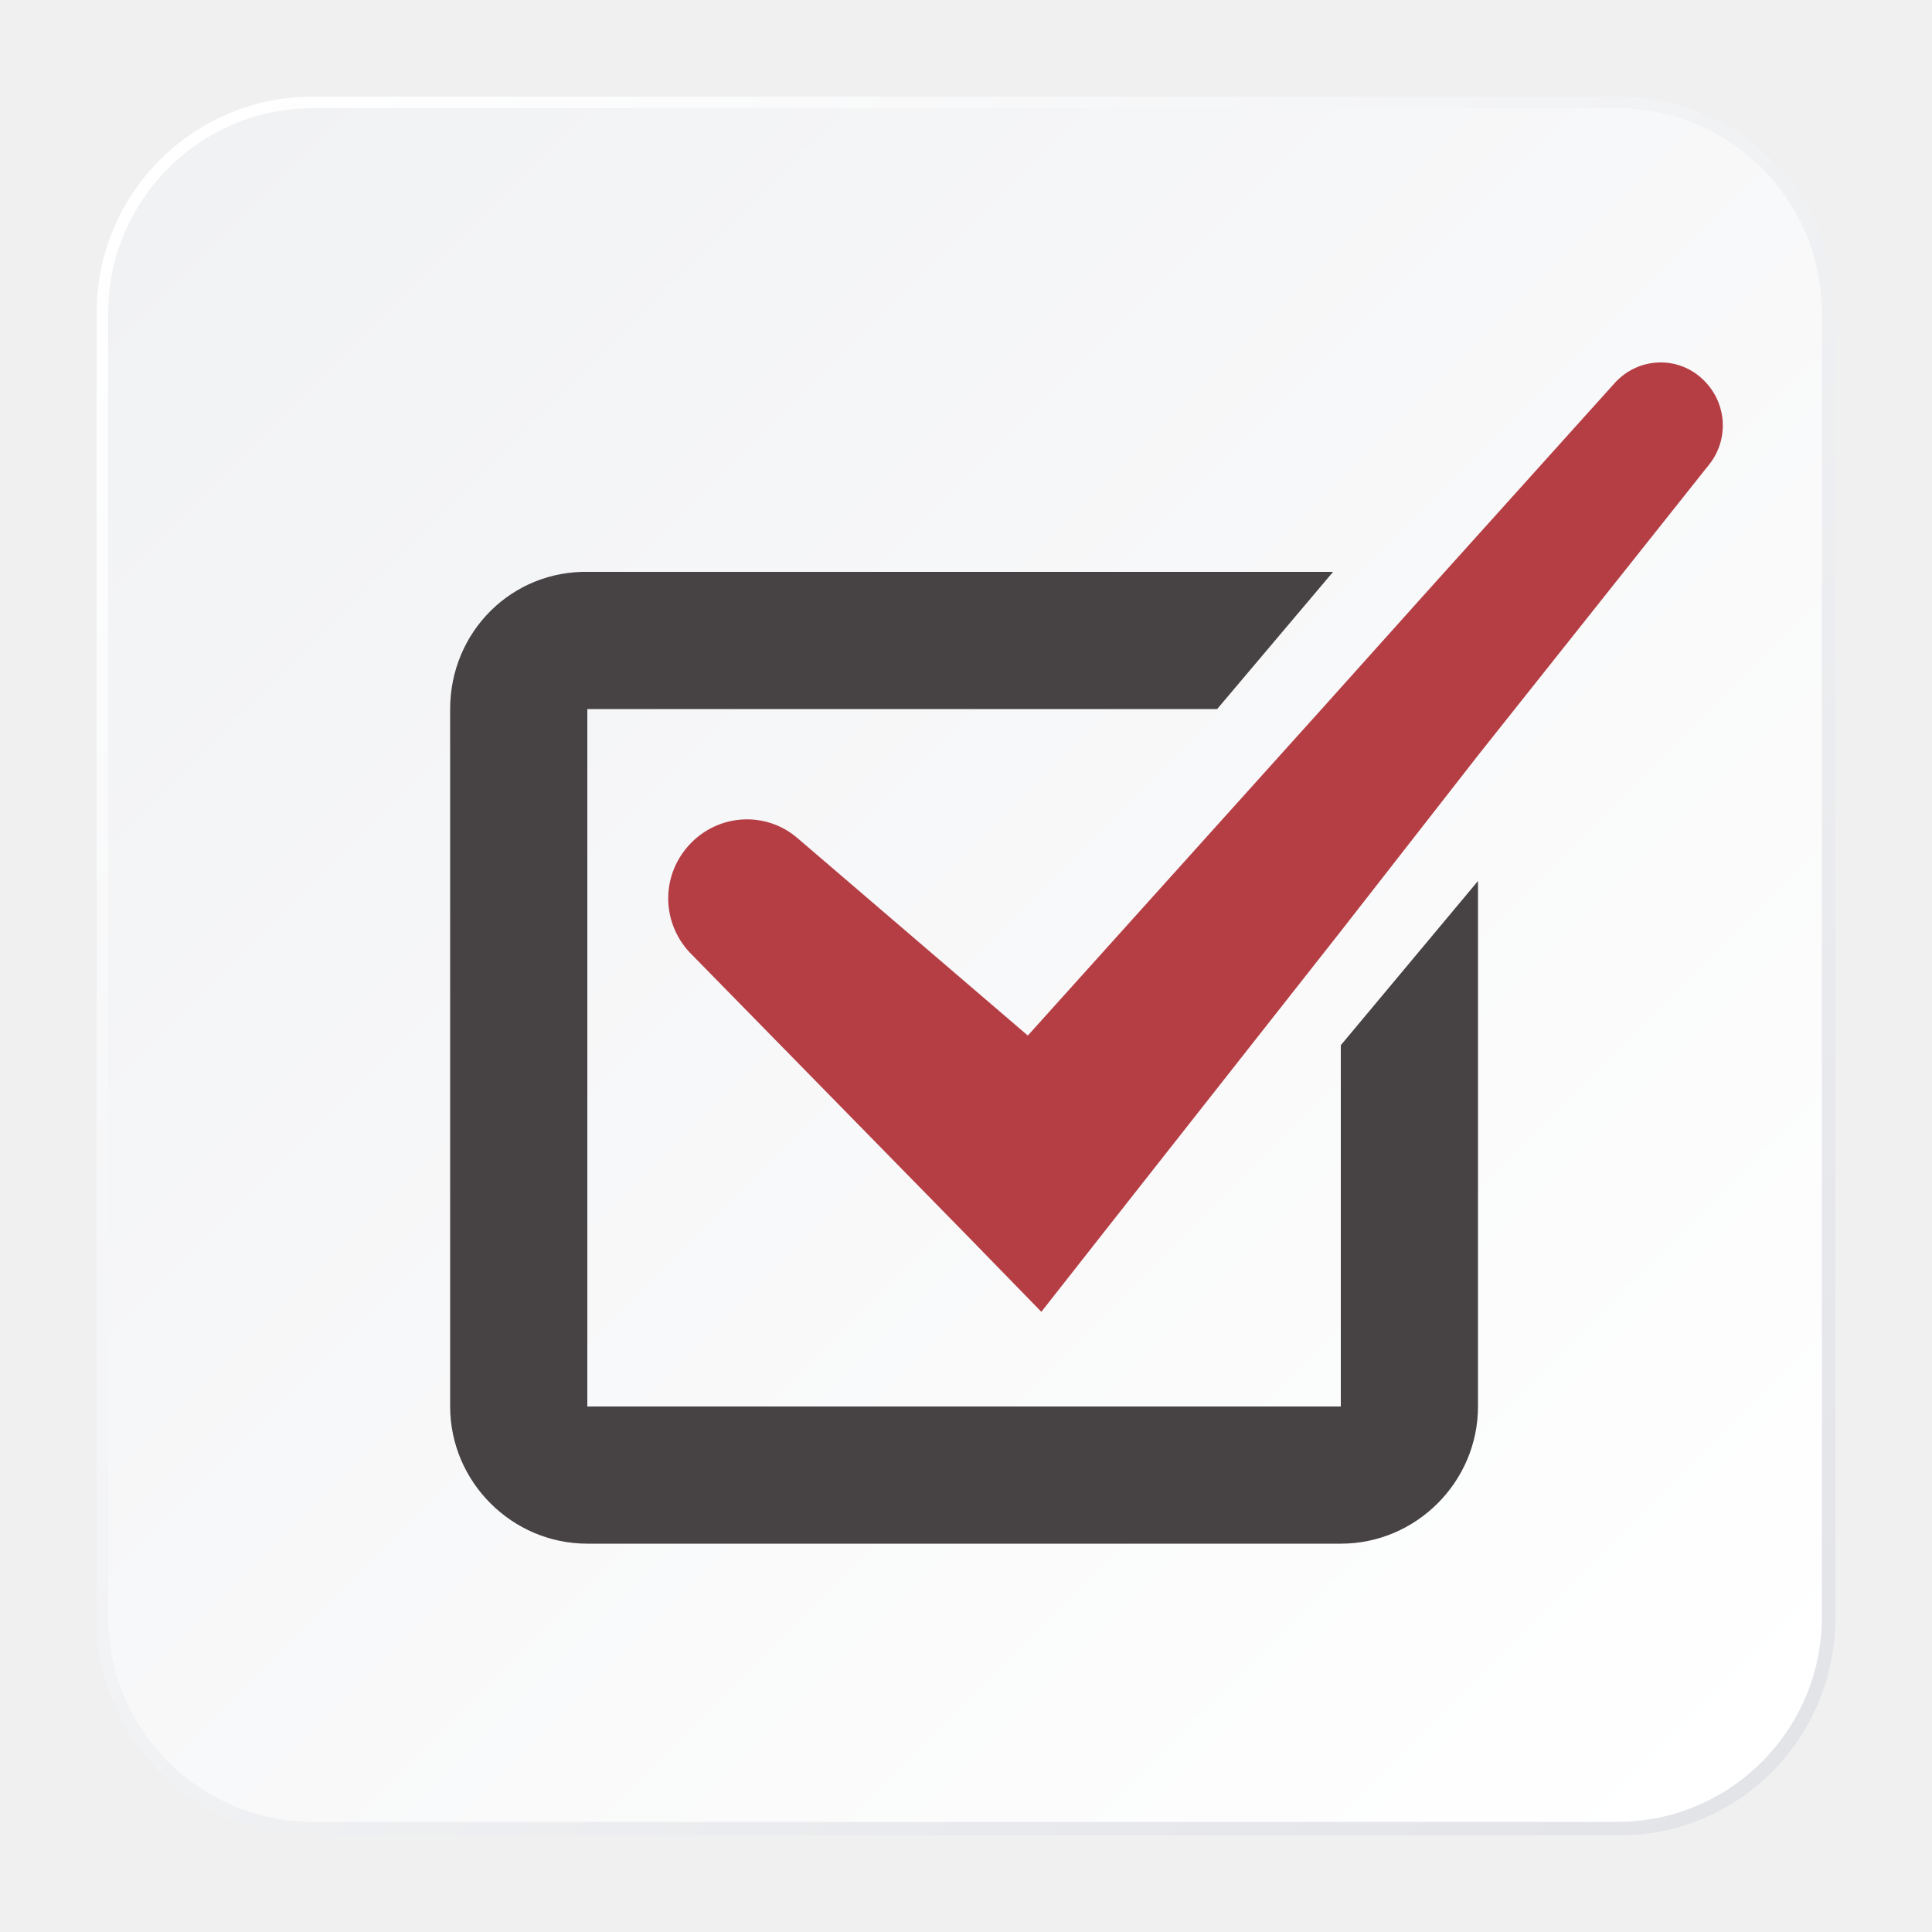
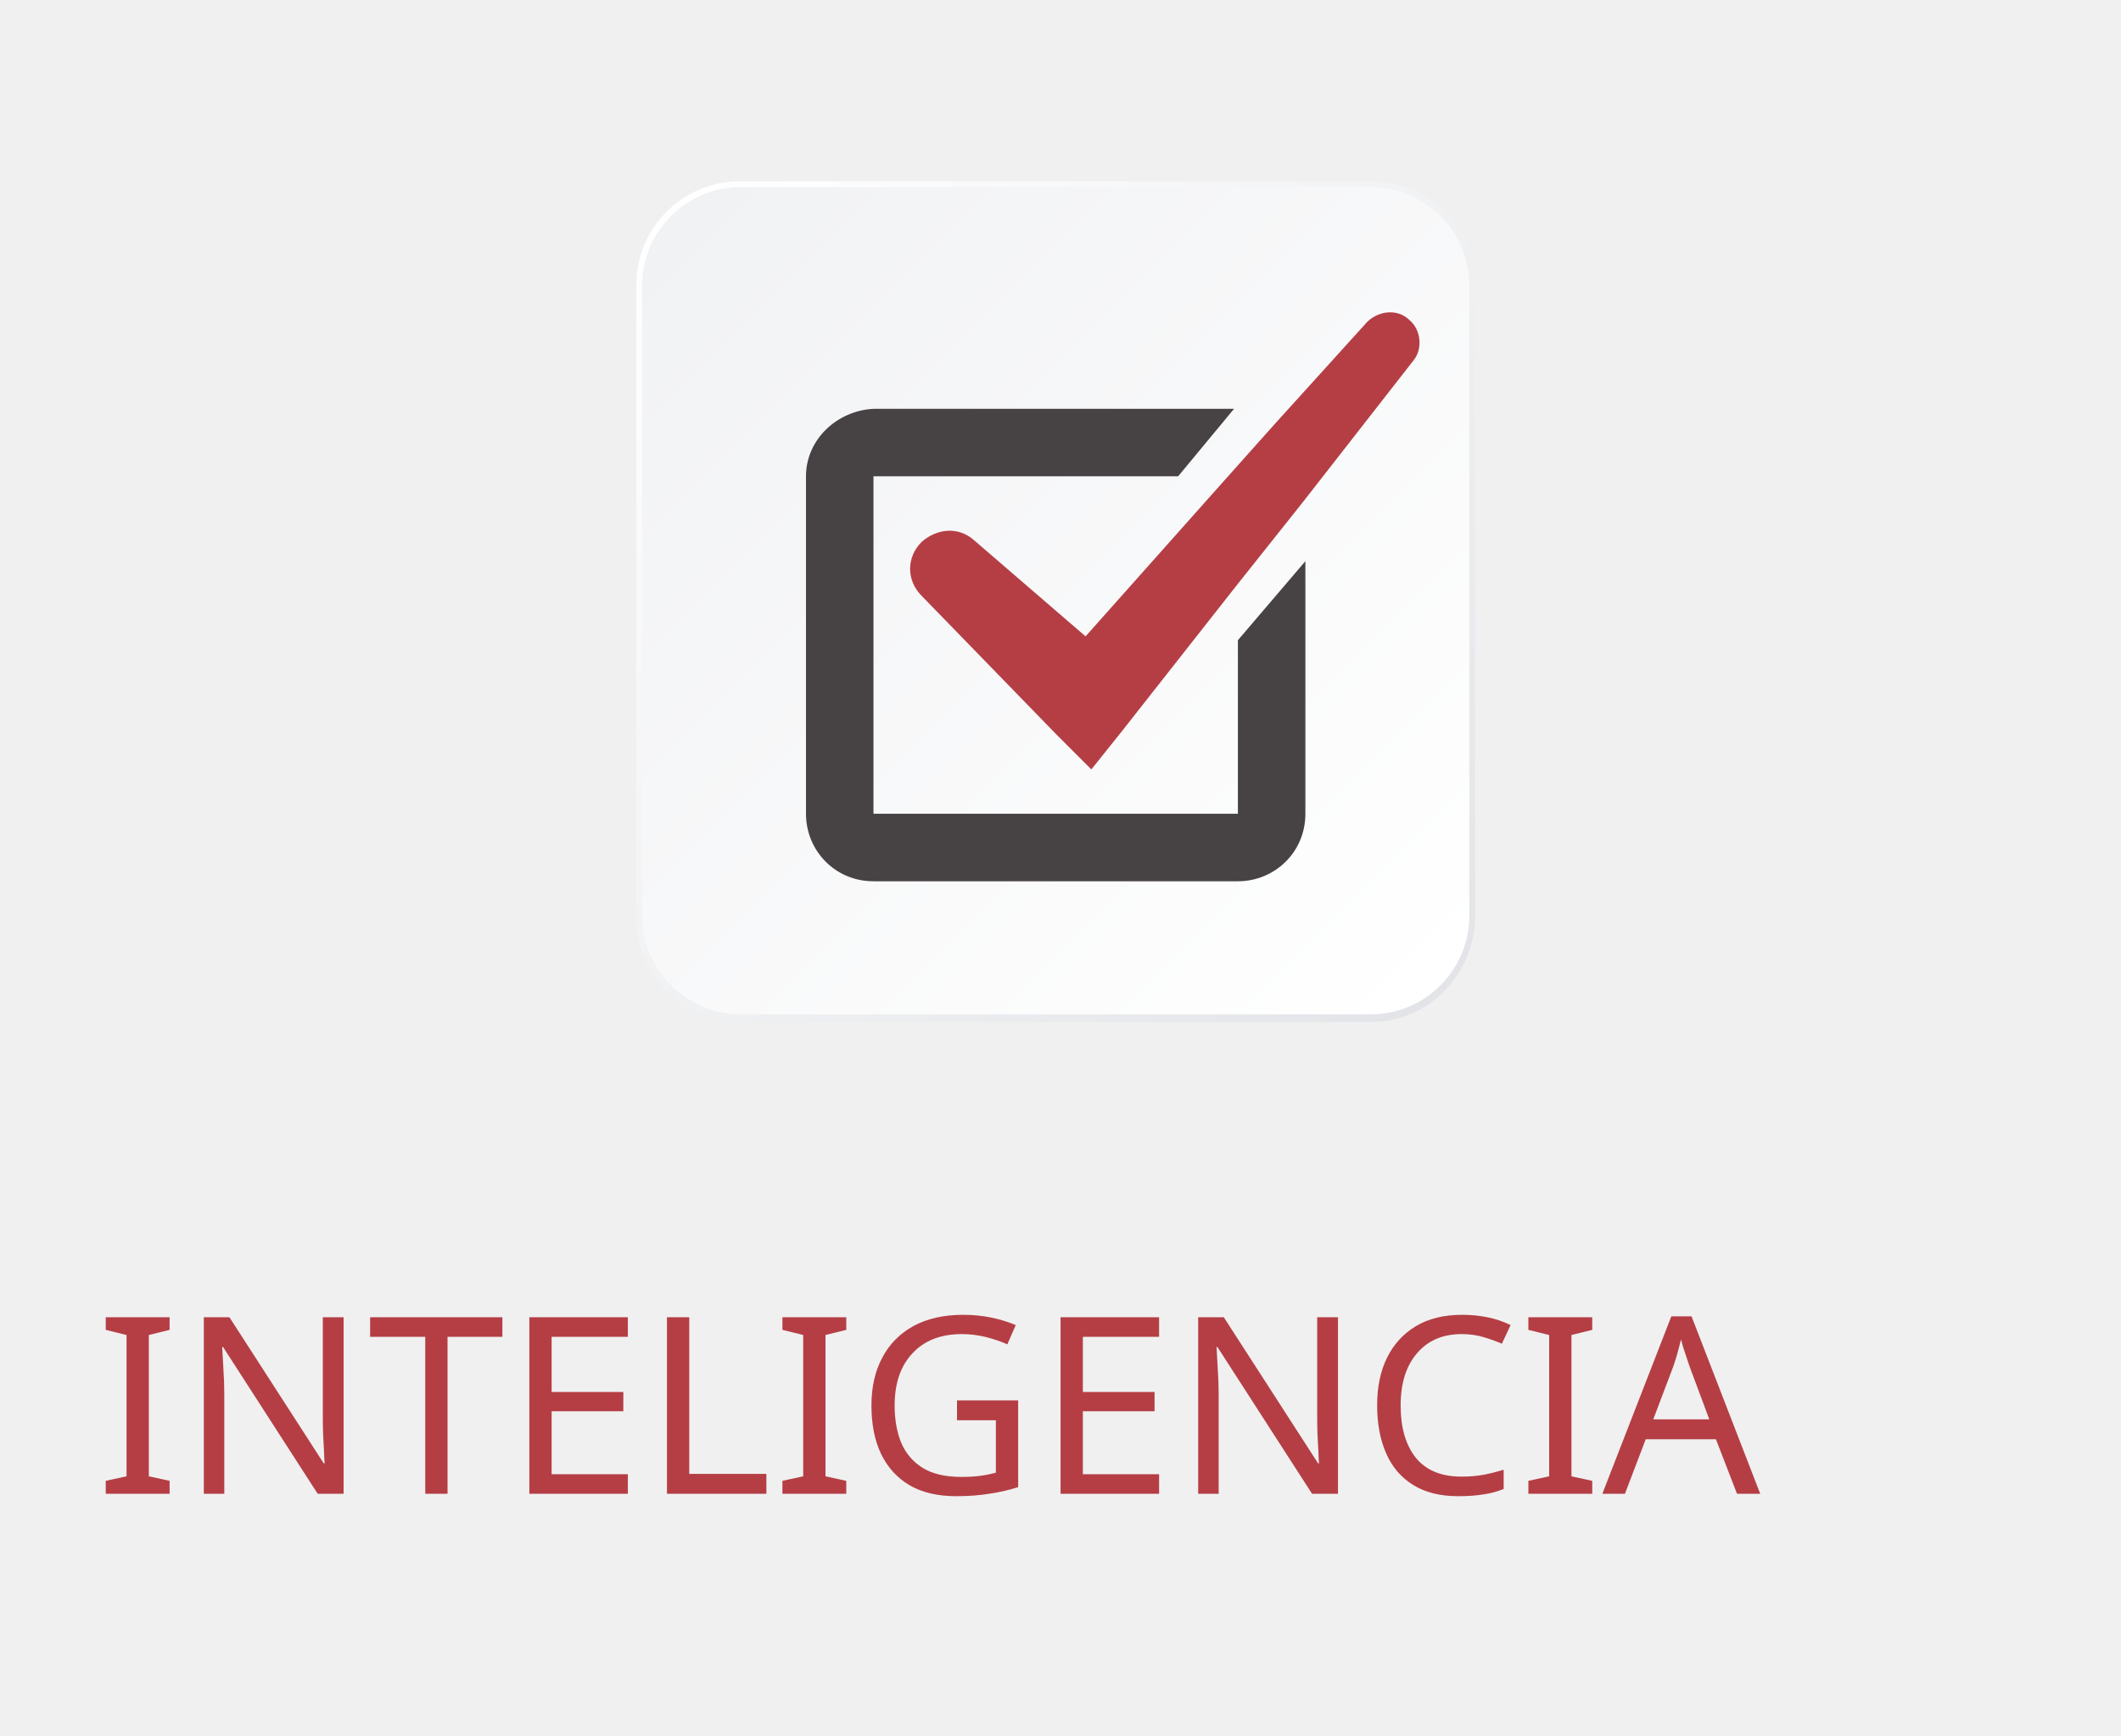
- <svg xmlns="http://www.w3.org/2000/svg" version="1.1" id="Capa_1" x="0px" y="0px" viewBox="0 0 100 100" style="enable-background:new 0 0 100 100;" xml:space="preserve">
+ <svg xmlns="http://www.w3.org/2000/svg" version="1.1" id="Capa_1" x="0px" y="0px" viewBox="0 0 110 90" style="enable-background:new 0 0 110 90;" xml:space="preserve">
  <style type="text/css">
	.st0{fill:url(#SVGID_1_);}
	.st1{fill:url(#SVGID_2_);}
	.st2{fill:#474244;}
	.st3{fill:#B53E45;}
- 	.st4{fill:url(#SVGID_3_);}
- 	.st5{fill:url(#SVGID_4_);}
- 	.st6{fill:#605C5E;}
- 	.st7{fill:url(#SVGID_5_);}
- 	.st8{fill:url(#SVGID_6_);}
- 	.st9{fill:#1E1A19;}
- 	.st10{fill:url(#SVGID_7_);}
- 	.st11{fill:url(#SVGID_8_);}
- 	.st12{fill:#FFFFFF;}
- 	.st13{fill:#443E44;}
+ 	.st4{font-family:'Adelle-Bold';}
+ 	.st5{font-size:12.832px;}
</style>
  <g>
    <g>
-       <linearGradient id="SVGID_1_" gradientUnits="userSpaceOnUse" x1="8.295" y1="8.295" x2="91.705" y2="91.705">
-         <stop offset="0" style="stop-color:#FFFFFF" />
-         <stop offset="1" style="stop-color:#E2E4E8" />
-       </linearGradient>
-       <path class="st0" d="M83.8,95H16.2C10,95,5,90,5,83.8V16.2C5,10,10,5,16.2,5h67.5C90,5,95,10,95,16.2v67.5C95,90,90,95,83.8,95z" />
-       <linearGradient id="SVGID_2_" gradientUnits="userSpaceOnUse" x1="8.776" y1="8.776" x2="91.224" y2="91.224">
-         <stop offset="0" style="stop-color:#F1F2F4" />
-         <stop offset="1" style="stop-color:#FFFFFF" />
-       </linearGradient>
-       <path class="st1" d="M16.2,94.3c-5.8,0-10.6-4.7-10.6-10.6V16.2c0-5.8,4.7-10.6,10.6-10.6h67.5c5.8,0,10.6,4.7,10.6,10.6v67.5    c0,5.8-4.7,10.6-10.6,10.6H16.2z" />
-     </g>
-   </g>
-   <g>
-     <path class="st2" d="M23.3,36.7v36.1c0,3.9,3.2,7.1,7.1,7.1h39c3.9,0,7.1-3.2,7.1-7.1V45.6l-7.1,8.5v18.7h-39V47c0-0.5,0-0.9,0-1.4   v-8.9h32.6l6-7.1H30.5C26.5,29.5,23.3,32.7,23.3,36.7z" />
-     <path class="st3" d="M41.3,43.4c-1.6-1.4-4-1.3-5.5,0.2c-1.6,1.6-1.6,4.1-0.1,5.7l14.5,14.8l3.7,3.8l3.3-4.2l12.2-15.5l7.1-9.1   L88.5,24c1-1.3,0.9-3.2-0.4-4.4c-1.3-1.2-3.3-1.1-4.5,0.2l-9.9,11l-5.2,5.8l-15.3,17L41.3,43.4z" />
-   </g>
-   <g>
-     <g>
-       <linearGradient id="SVGID_3_" gradientUnits="userSpaceOnUse" x1="152.128" y1="10.693" x2="235.538" y2="94.102">
-         <stop offset="0" style="stop-color:#FFFFFF" />
-         <stop offset="1" style="stop-color:#E2E4E8" />
-       </linearGradient>
-       <path class="st4" d="M227.6,97.4h-67.5c-6.2,0-11.2-5-11.2-11.2V18.6c0-6.2,5-11.2,11.2-11.2h67.5c6.2,0,11.2,5,11.2,11.2v67.5    C238.8,92.4,233.8,97.4,227.6,97.4z" />
-       <linearGradient id="SVGID_4_" gradientUnits="userSpaceOnUse" x1="152.609" y1="11.173" x2="235.057" y2="93.622">
-         <stop offset="0" style="stop-color:#F1F2F4" />
-         <stop offset="1" style="stop-color:#FFFFFF" />
-       </linearGradient>
-       <path class="st5" d="M160.1,96.7c-5.8,0-10.6-4.7-10.6-10.6V18.6c0-5.8,4.7-10.6,10.6-10.6h67.5c5.8,0,10.6,4.7,10.6,10.6v67.5    c0,5.8-4.7,10.6-10.6,10.6H160.1z" />
-     </g>
-   </g>
-   <g>
-     <g>
      <g>
-         <path class="st3" d="M3634.3,1916.3c-0.5,0-0.9,0.4-0.9,0.9v18.9c0,0.5,0.4,0.9,0.9,0.9h8.5c0.5,0,0.9-0.4,0.9-0.9v-18.9     c0-0.5-0.4-0.9-0.9-0.9H3634.3z" />
-         <path class="st3" d="M3648.1,1908.3c-0.5,0-0.9,0.4-0.9,0.9v26.9c0,0.5,0.4,0.9,0.9,0.9h8.5c0.5,0,0.9-0.4,0.9-0.9v-26.9     c0-0.5-0.4-0.9-0.9-0.9H3648.1z" />
-         <path class="st3" d="M3661.9,1911.2c-0.5,0-0.9,0.4-0.9,0.9v23.9c0,0.5,0.4,0.9,0.9,0.9h8.5c0.5,0,0.9-0.4,0.9-0.9v-23.9     c0-0.5-0.4-0.9-0.9-0.9H3661.9z" />
-         <path class="st6" d="M3675.6,1904c-0.5,0-0.9,0.4-0.9,0.9v31.2c0,0.5,0.4,0.9,0.9,0.9h8.5c0.5,0,0.9-0.4,0.9-0.9v-31.2     c0-0.5-0.4-0.9-0.9-0.9H3675.6z" />
-         <path class="st6" d="M3636.5,1902.1c1.9-1.1,4.4-0.5,5.6,1.5c1.1,1.9,0.5,4.4-1.5,5.6c0,0,0,0,0,0c-1.9,1.1-4.4,0.5-5.6-1.5     C3633.9,1905.7,3634.6,1903.2,3636.5,1902.1C3636.5,1902.1,3636.5,1902.1,3636.5,1902.1z" />
-         <path class="st6" d="M3650.3,1893.9c1.9-1.1,4.4-0.5,5.6,1.5c1.1,1.9,0.5,4.4-1.5,5.6c0,0,0,0,0,0c-1.9,1.1-4.4,0.5-5.6-1.5     S3648.3,1895.1,3650.3,1893.9C3650.3,1893.9,3650.3,1893.9,3650.3,1893.9z" />
-         <path class="st6" d="M3664.1,1897.1c1.9-1.1,4.4-0.5,5.6,1.5c1.1,1.9,0.5,4.4-1.5,5.6c0,0,0,0,0,0c-1.9,1.1-4.4,0.5-5.6-1.5     C3661.4,1900.7,3662.1,1898.2,3664.1,1897.1C3664,1897.1,3664,1897.1,3664.1,1897.1z" />
-         <path class="st6" d="M3677.8,1889.9c1.9-1.1,4.4-0.5,5.6,1.5c1.1,1.9,0.5,4.4-1.5,5.6c0,0,0,0,0,0c-1.9,1.1-4.4,0.5-5.6-1.5     C3675.2,1893.5,3675.9,1891.1,3677.8,1889.9C3677.8,1889.9,3677.8,1889.9,3677.8,1889.9z" />
-         <path class="st6" d="M3652.3,1896.4c-0.2,0-0.3,0-0.5,0.1l-13.4,8c-0.4,0.3-0.6,0.8-0.3,1.3s0.8,0.6,1.3,0.3l0,0l13.4-8     c0.4-0.3,0.6-0.8,0.3-1.3C3652.9,1896.6,3652.7,1896.4,3652.3,1896.4z" />
-         <path class="st6" d="M3652.5,1896.5c-0.5,0-0.9,0.5-0.9,1c0,0.4,0.3,0.7,0.7,0.8l13.3,3.2c0.5,0.1,1-0.2,1.1-0.7     c0.1-0.5-0.2-1-0.7-1.1c0,0,0,0,0,0l-13.3-3.2C3652.7,1896.5,3652.6,1896.5,3652.5,1896.5z" />
-         <path class="st6" d="M3679.8,1892.5c-0.1,0-0.3,0-0.4,0.1l-13.4,7.2c-0.4,0.2-0.6,0.8-0.4,1.2s0.8,0.6,1.2,0.4l13.4-7.2     c0.4-0.2,0.6-0.8,0.4-1.2C3680.4,1892.7,3680.1,1892.5,3679.8,1892.5z" />
-       </g>
-     </g>
-   </g>
-   <g>
-     <g>
-       <linearGradient id="SVGID_5_" gradientUnits="userSpaceOnUse" x1="445.05" y1="10.58" x2="528.46" y2="93.99">
-         <stop offset="0" style="stop-color:#FFFFFF" />
-         <stop offset="1" style="stop-color:#E2E4E8" />
-       </linearGradient>
-       <path class="st7" d="M520.5,97.3H453c-6.2,0-11.2-5-11.2-11.2V18.5c0-6.2,5-11.2,11.2-11.2h67.5c6.2,0,11.2,5,11.2,11.2V86    C531.8,92.2,526.7,97.3,520.5,97.3z" />
-       <linearGradient id="SVGID_6_" gradientUnits="userSpaceOnUse" x1="445.531" y1="11.061" x2="527.979" y2="93.509">
-         <stop offset="0" style="stop-color:#F1F2F4" />
-         <stop offset="1" style="stop-color:#FFFFFF" />
-       </linearGradient>
-       <path class="st8" d="M453,96.6c-5.8,0-10.6-4.7-10.6-10.6V18.5c0-5.8,4.7-10.6,10.6-10.6h67.5c5.8,0,10.6,4.7,10.6,10.6V86    c0,5.8-4.7,10.6-10.6,10.6H453z" />
-     </g>
-   </g>
-   <g>
-     <circle class="st3" cx="487.9" cy="70" r="4.7" />
-     <path class="st3" d="M487.9,76L487.9,76c-5.2,0-9.4,1.2-9.4,6.4V84c0,0.9,0.7,1.6,1.6,1.6h15.5c0.9,0,1.6-0.7,1.6-1.6v-1.6   C497.3,77.2,493.1,76,487.9,76z" />
-     <ellipse transform="matrix(0.9845 -0.1753 0.1753 0.9845 2.554 85.9565)" class="st3" cx="487.9" cy="28.5" rx="4.7" ry="4.7" />
-     <path class="st3" d="M480.2,44.1h15.5c0.9,0,1.6-0.7,1.6-1.6v-1.6c0-5.2-4.2-6.4-9.4-6.4l0,0c-5.2,0-9.4,1.2-9.4,6.4v1.6   C478.5,43.4,479.2,44.1,480.2,44.1z" />
-     <circle class="st6" cx="510.4" cy="47.9" r="4.7" />
-     <path class="st6" d="M510.4,53.8L510.4,53.8c-5.2,0-9.4,1.2-9.4,6.4v1.6c0,0.9,0.7,1.6,1.6,1.6h15.5c0.9,0,1.6-0.7,1.6-1.6v-1.6   C519.8,55.1,515.6,53.8,510.4,53.8z" />
-     <circle class="st6" cx="465.9" cy="47.9" r="4.7" />
-     <path class="st6" d="M475.3,61.9v-1.6c0-5.2-4.2-6.4-9.4-6.4l0,0c-5.2,0-9.4,1.2-9.4,6.4v1.6c0,0.9,0.7,1.6,1.6,1.6h15.5   C474.5,63.5,475.3,62.8,475.3,61.9z" />
-     <path class="st9" d="M502.6,65.6l-8.7,8.7c0.7,0.2,1.4,0.5,1.9,0.8c0,0,0.1,0.1,0.1,0.1l9.6-9.6L502.6,65.6   C502.6,65.6,502.6,65.6,502.6,65.6z" />
-     <path class="st9" d="M480.5,75.2c0.6-0.3,1.2-0.6,1.9-0.8l-8.7-8.7c0,0,0,0-0.1,0h-2.9l9.6,9.6C480.4,75.2,480.4,75.2,480.5,75.2z" />
-     <path class="st9" d="M502.3,53.6l-7.6-7.6h-3l9,9C501.2,54.4,501.7,53.9,502.3,53.6z" />
-     <path class="st9" d="M475.6,55l9-9h-3l-7.6,7.6C474.6,53.9,475.1,54.4,475.6,55z" />
-   </g>
-   <g>
-     <g>
-       <linearGradient id="SVGID_7_" gradientUnits="userSpaceOnUse" x1="296.099" y1="11.275" x2="379.509" y2="94.684">
-         <stop offset="0" style="stop-color:#FFFFFF" />
-         <stop offset="1" style="stop-color:#E2E4E8" />
-       </linearGradient>
-       <path class="st10" d="M371.6,98h-67.5c-6.2,0-11.2-5-11.2-11.2V19.2c0-6.2,5-11.2,11.2-11.2h67.5c6.2,0,11.2,5,11.2,11.2v67.5    C382.8,92.9,377.8,98,371.6,98z" />
-       <linearGradient id="SVGID_8_" gradientUnits="userSpaceOnUse" x1="296.58" y1="11.755" x2="379.028" y2="94.204">
-         <stop offset="0" style="stop-color:#F1F2F4" />
-         <stop offset="1" style="stop-color:#FFFFFF" />
-       </linearGradient>
-       <path class="st11" d="M304.1,97.3c-5.8,0-10.6-4.7-10.6-10.6V19.2c0-5.8,4.7-10.6,10.6-10.6h67.5c5.8,0,10.6,4.7,10.6,10.6v67.5    c0,5.8-4.7,10.6-10.6,10.6H304.1z" />
-     </g>
-   </g>
-   <g>
-     <g>
-       <g>
-         <path class="st3" d="M371,48.2c0-14.9-12.1-27.1-27.1-27.1c-14.9,0-27.1,12.1-27.1,27.1c0,0.1,0,0.1,0,0.2c0,0,0,0,0,0l-4.7,10.9     c-0.4,0.9-0.3,2,0.3,2.9c0.6,0.9,1.5,1.4,2.5,1.4h4.4v10.8c0,1.7,1.4,3,3,3c0.2,0,0.3,0,0.5,0l11.2-1.8V87c0,0.4,0.3,0.7,0.7,0.7     h25.5c0.4,0,0.7-0.3,0.7-0.7V69.3C367.3,64.1,371,56.5,371,48.2z" />
-         <path class="st12" d="M362.3,40.9c0,6.6-8.3,11.9-18.5,11.9s-18.5-5.3-18.5-11.9s8.3-14.2,18.5-14.2S362.3,34.3,362.3,40.9z" />
+         <linearGradient id="SVGID_1_" gradientUnits="userSpaceOnUse" x1="34.558" y1="10.974" x2="74.95" y2="51.366">
+           <stop offset="0" style="stop-color:#FFFFFF" />
+           <stop offset="1" style="stop-color:#E2E4E8" />
+         </linearGradient>
+         <path class="st0" d="M71.1,53H38.4c-3,0-5.4-2.4-5.4-5.4V14.8c0-3,2.4-5.4,5.4-5.4h32.7c3,0,5.4,2.4,5.4,5.4v32.7     C76.5,50.5,74.1,53,71.1,53z" />
+         <linearGradient id="SVGID_2_" gradientUnits="userSpaceOnUse" x1="34.791" y1="11.207" x2="74.717" y2="51.133">
+           <stop offset="0" style="stop-color:#F1F2F4" />
+           <stop offset="1" style="stop-color:#FFFFFF" />
+         </linearGradient>
+         <path class="st1" d="M38.4,52.6c-2.8,0-5.1-2.3-5.1-5.1V14.8c0-2.8,2.3-5.1,5.1-5.1h32.7c2.8,0,5.1,2.3,5.1,5.1v32.7     c0,2.8-2.3,5.1-5.1,5.1H38.4z" />
      </g>
    </g>
    <g>
-       <path class="st13" d="M351.8,34.8c0.8,0,1.5-0.7,1.5-1.6c0-0.9-0.7-1.6-1.6-1.6c-0.9,0-1.6,0.7-1.6,1.6c0,0.4,0.2,0.8,0.4,1.1    l-1.2,2.9h-3.6c0,0.1,0,0.2,0,0.4c0,0.1,0,0.2,0,0.4h3.3l-1,2.4c-0.2,0-0.4,0-0.5,0.1l-2.4-2.4c0.1-0.2,0.1-0.3,0.1-0.5    c0-0.9-0.7-1.6-1.6-1.6c-0.9,0-1.6,0.7-1.6,1.6c0,0.2,0.1,0.4,0.1,0.6l-1.9,2.2c-0.1,0-0.3-0.1-0.5-0.1c-0.9,0-1.6,0.7-1.6,1.6    c0,0.2,0,0.4,0.1,0.6l-2.3,2.3c-0.2-0.1-0.4-0.1-0.5-0.1c-0.9,0-1.6,0.7-1.6,1.6c0,0.9,0.7,1.6,1.6,1.6s1.6-0.7,1.6-1.6    c0-0.2,0-0.4-0.1-0.6l2.3-2.3c0.2,0.1,0.4,0.1,0.5,0.1c0.9,0,1.6-0.7,1.6-1.6c0-0.2-0.1-0.4-0.1-0.6l1.9-2.2    c0.1,0,0.3,0.1,0.5,0.1c0.2,0,0.4,0,0.6-0.1l2.4,2.4c-0.1,0.2-0.1,0.3-0.1,0.5c0,0.9,0.7,1.6,1.6,1.6c0.9,0,1.6-0.7,1.6-1.6    c0-0.4-0.2-0.8-0.4-1.1l1.2-2.9h4.7v-0.7h-4.4L351.8,34.8z M352.4,33.3c0,0.3-0.3,0.6-0.6,0.6c-0.3,0-0.6-0.3-0.6-0.6    s0.3-0.6,0.6-0.6C352.1,32.7,352.4,33,352.4,33.3z M348.7,42c0,0.3-0.3,0.6-0.6,0.6c-0.3,0-0.6-0.3-0.6-0.6c0-0.3,0.3-0.6,0.6-0.6    C348.5,41.4,348.7,41.6,348.7,42z M343.7,38.2c-0.3,0-0.6-0.3-0.6-0.6c0-0.3,0.3-0.6,0.6-0.6c0.3,0,0.6,0.3,0.6,0.6    C344.3,38,344,38.2,343.7,38.2z M339.3,42c0-0.3,0.3-0.6,0.6-0.6c0.3,0,0.6,0.3,0.6,0.6c0,0.3-0.3,0.6-0.6,0.6    C339.6,42.6,339.3,42.3,339.3,42z M335,46.3c0-0.3,0.3-0.6,0.6-0.6c0.3,0,0.6,0.3,0.6,0.6c0,0.3-0.3,0.6-0.6,0.6    C335.3,46.9,335,46.6,335,46.3z" />
-       <path class="st13" d="M349.7,33.3c0-0.1,0-0.2,0-0.4h-17.2v0.7h17.2C349.7,33.5,349.7,33.4,349.7,33.3z" />
-       <path class="st13" d="M353.8,32.9c0,0.1,0,0.2,0,0.4c0,0.1,0,0.2,0,0.4h1.4v-0.7H353.8z" />
-       <path class="st13" d="M341.6,37.6c0-0.1,0-0.2,0-0.4h-9.2V38h9.2C341.6,37.9,341.6,37.8,341.6,37.6z" />
-       <path class="st13" d="M350.2,42c0,0.1,0,0.2,0,0.4h5v-0.7h-5C350.2,41.7,350.2,41.8,350.2,42z" />
-       <path class="st13" d="M342,41.6c0,0.1,0,0.2,0,0.4s0,0.2,0,0.4h4.1c0-0.1,0-0.2,0-0.4s0-0.2,0-0.4H342z" />
-       <path class="st13" d="M337.8,42c0-0.1,0-0.2,0-0.4h-5.3v0.7h5.3C337.8,42.2,337.8,42.1,337.8,42z" />
-       <path class="st13" d="M332.5,45.9v0.7h1c0-0.1,0-0.2,0-0.4c0-0.1,0-0.2,0-0.4H332.5z" />
-       <path class="st13" d="M337.7,46.3c0,0.1,0,0.2,0,0.4h17.5v-0.7h-17.5C337.7,46.1,337.7,46.2,337.7,46.3z" />
-       <circle class="st12" cx="351.8" cy="33.3" r="0.6" />
-       <path class="st12" d="M344.3,37.6c0-0.3-0.3-0.6-0.6-0.6c-0.3,0-0.6,0.3-0.6,0.6c0,0.3,0.3,0.6,0.6,0.6    C344,38.2,344.3,38,344.3,37.6z" />
-       <path class="st12" d="M347.5,42c0,0.3,0.3,0.6,0.6,0.6c0.3,0,0.6-0.3,0.6-0.6c0-0.3-0.3-0.6-0.6-0.6    C347.8,41.4,347.5,41.6,347.5,42z" />
-       <circle class="st12" cx="339.9" cy="42" r="0.6" />
-       <circle class="st12" cx="335.6" cy="46.3" r="0.6" />
+       <path class="st2" d="M41.8,24.7v17.5c0,1.9,1.5,3.5,3.5,3.5h18.9c1.9,0,3.5-1.5,3.5-3.5V29.1l-3.5,4.1v9H45.3V29.7    c0-0.2,0-0.4,0-0.7v-4.3h15.8l2.9-3.5H45.3C43.4,21.3,41.8,22.8,41.8,24.7z" />
+       <path class="st3" d="M50.5,28c-0.8-0.7-1.9-0.6-2.7,0.1c-0.8,0.8-0.8,2,0,2.8l7,7.2l1.8,1.8l1.6-2l5.9-7.5l3.5-4.4l5.7-7.3    c0.5-0.6,0.4-1.6-0.2-2.1c-0.6-0.6-1.6-0.5-2.2,0.1l-4.8,5.3l-2.5,2.8L56.3,33L50.5,28z" />
    </g>
+     <text transform="matrix(1 0 0 1 4.9685 77.4635)" class="st3 st4 st5">INTELIGENCIA </text>
  </g>
</svg>
